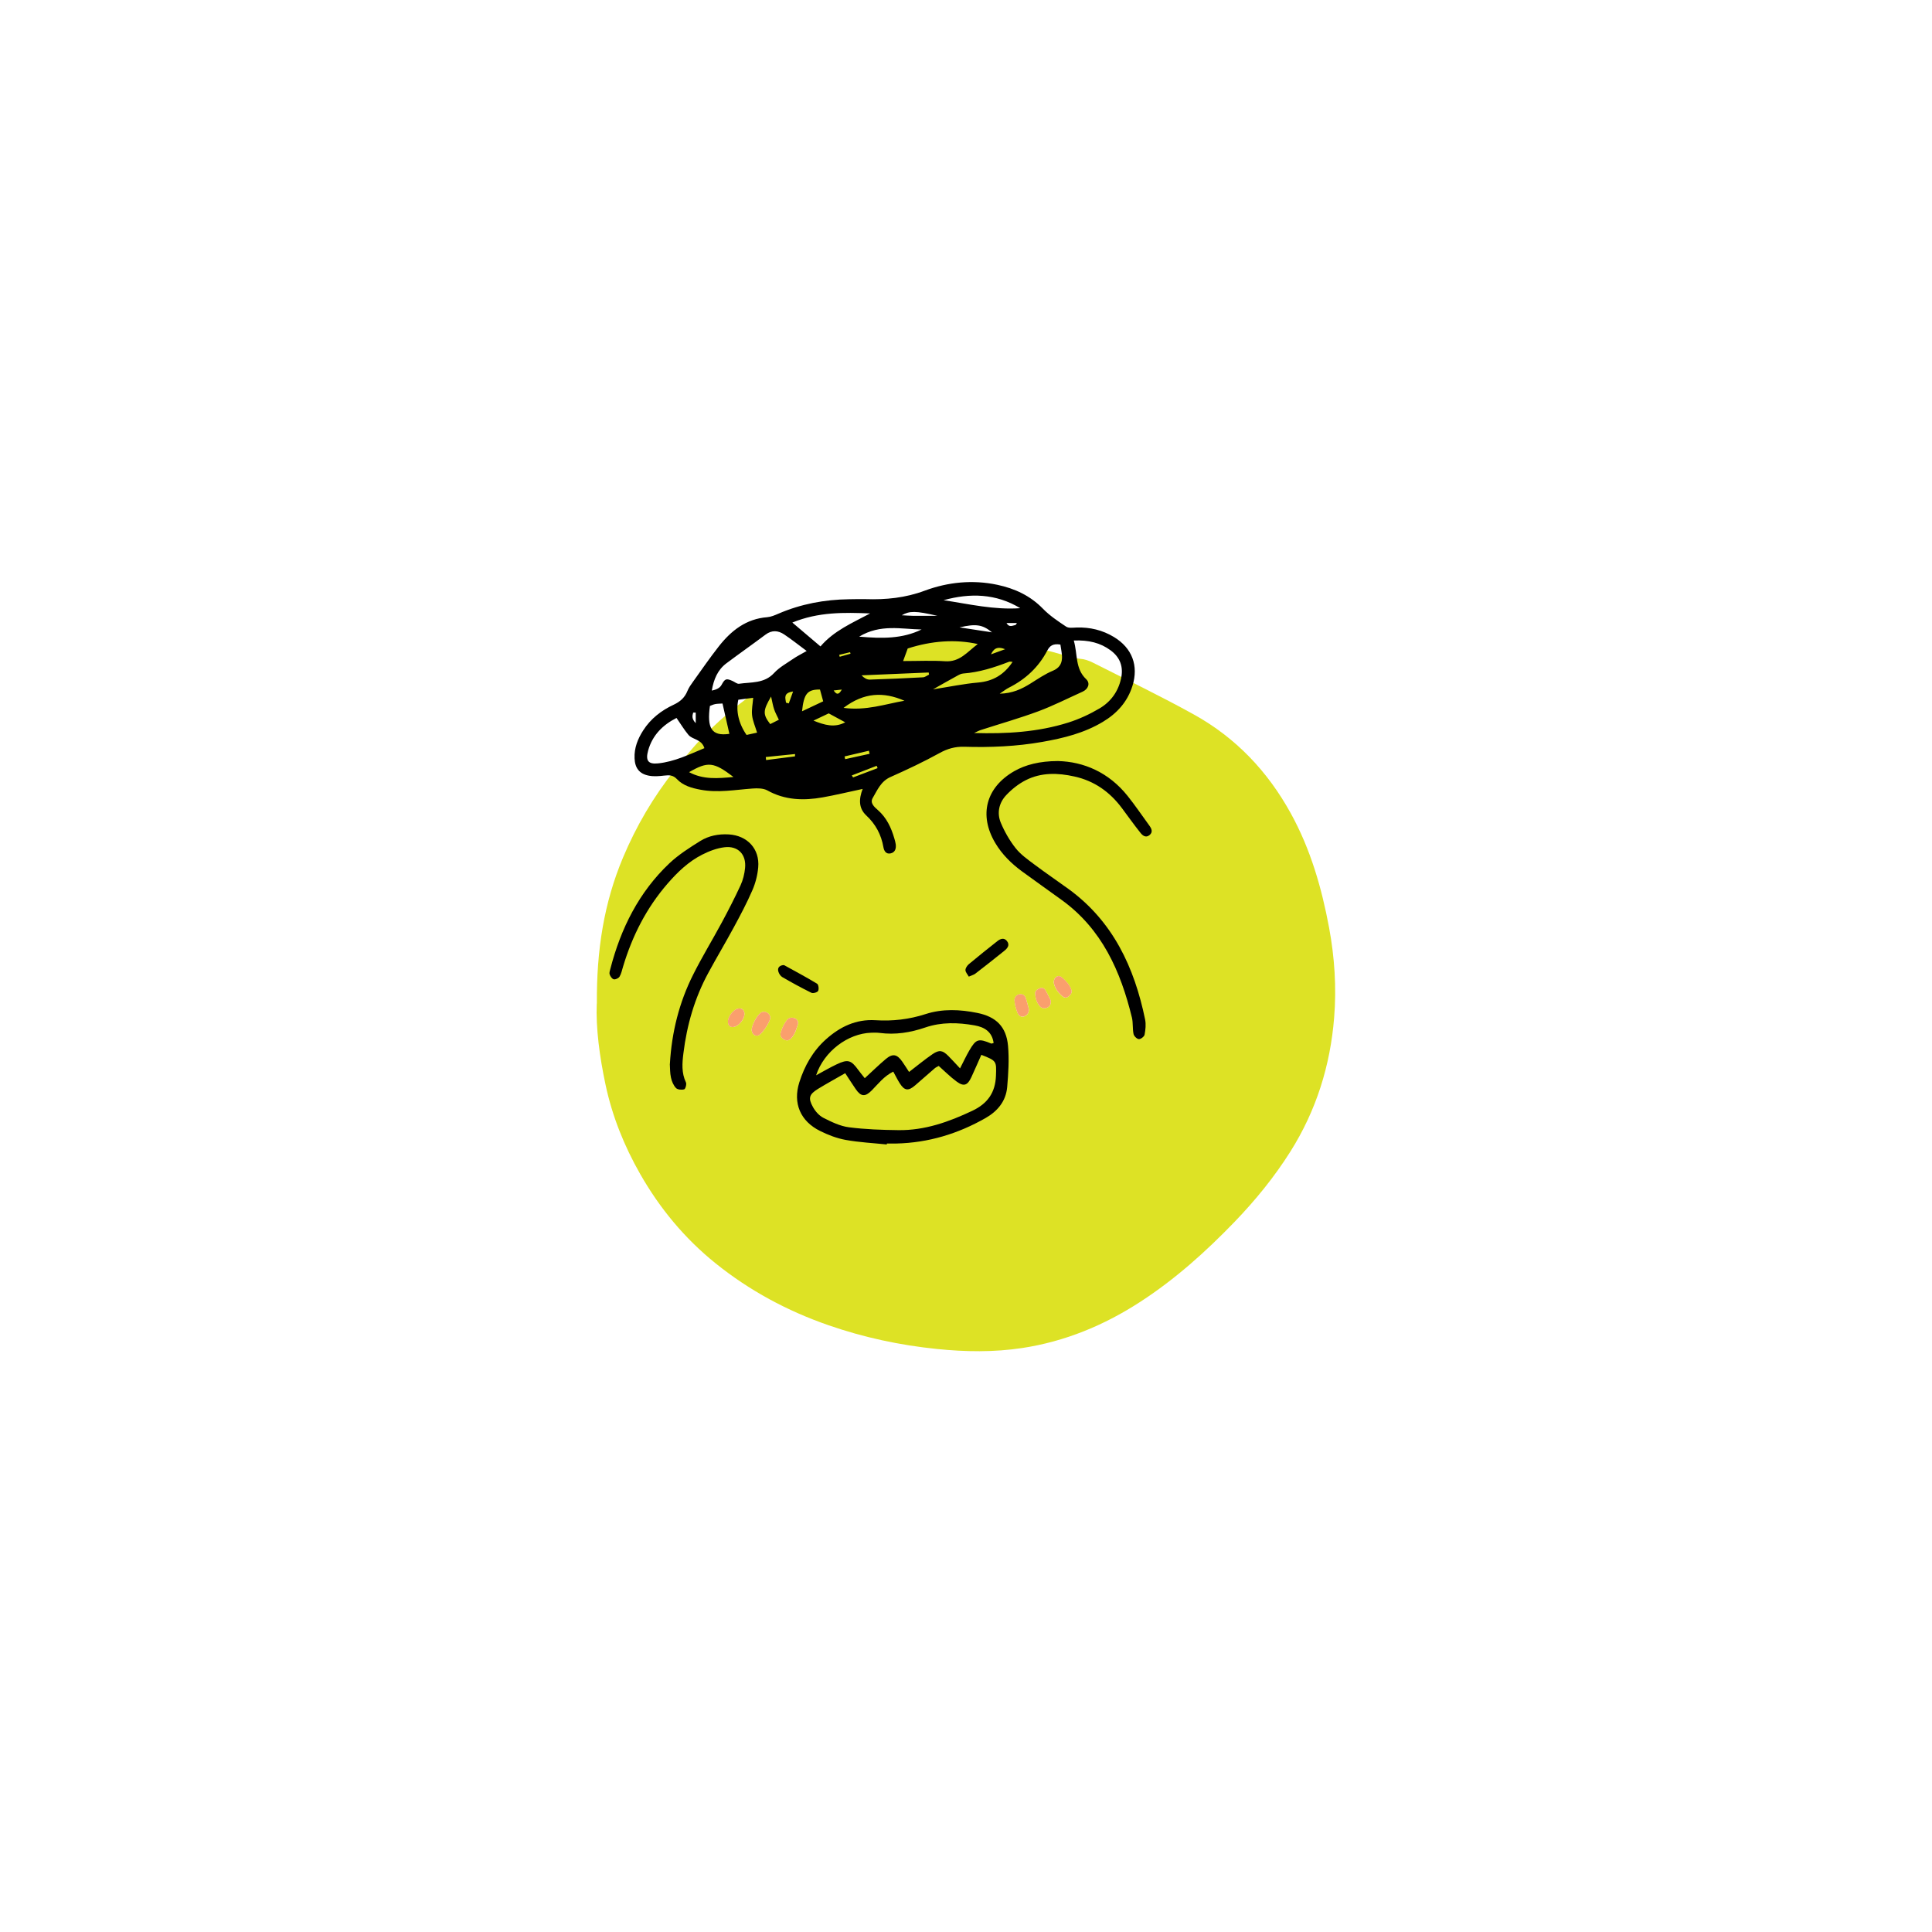
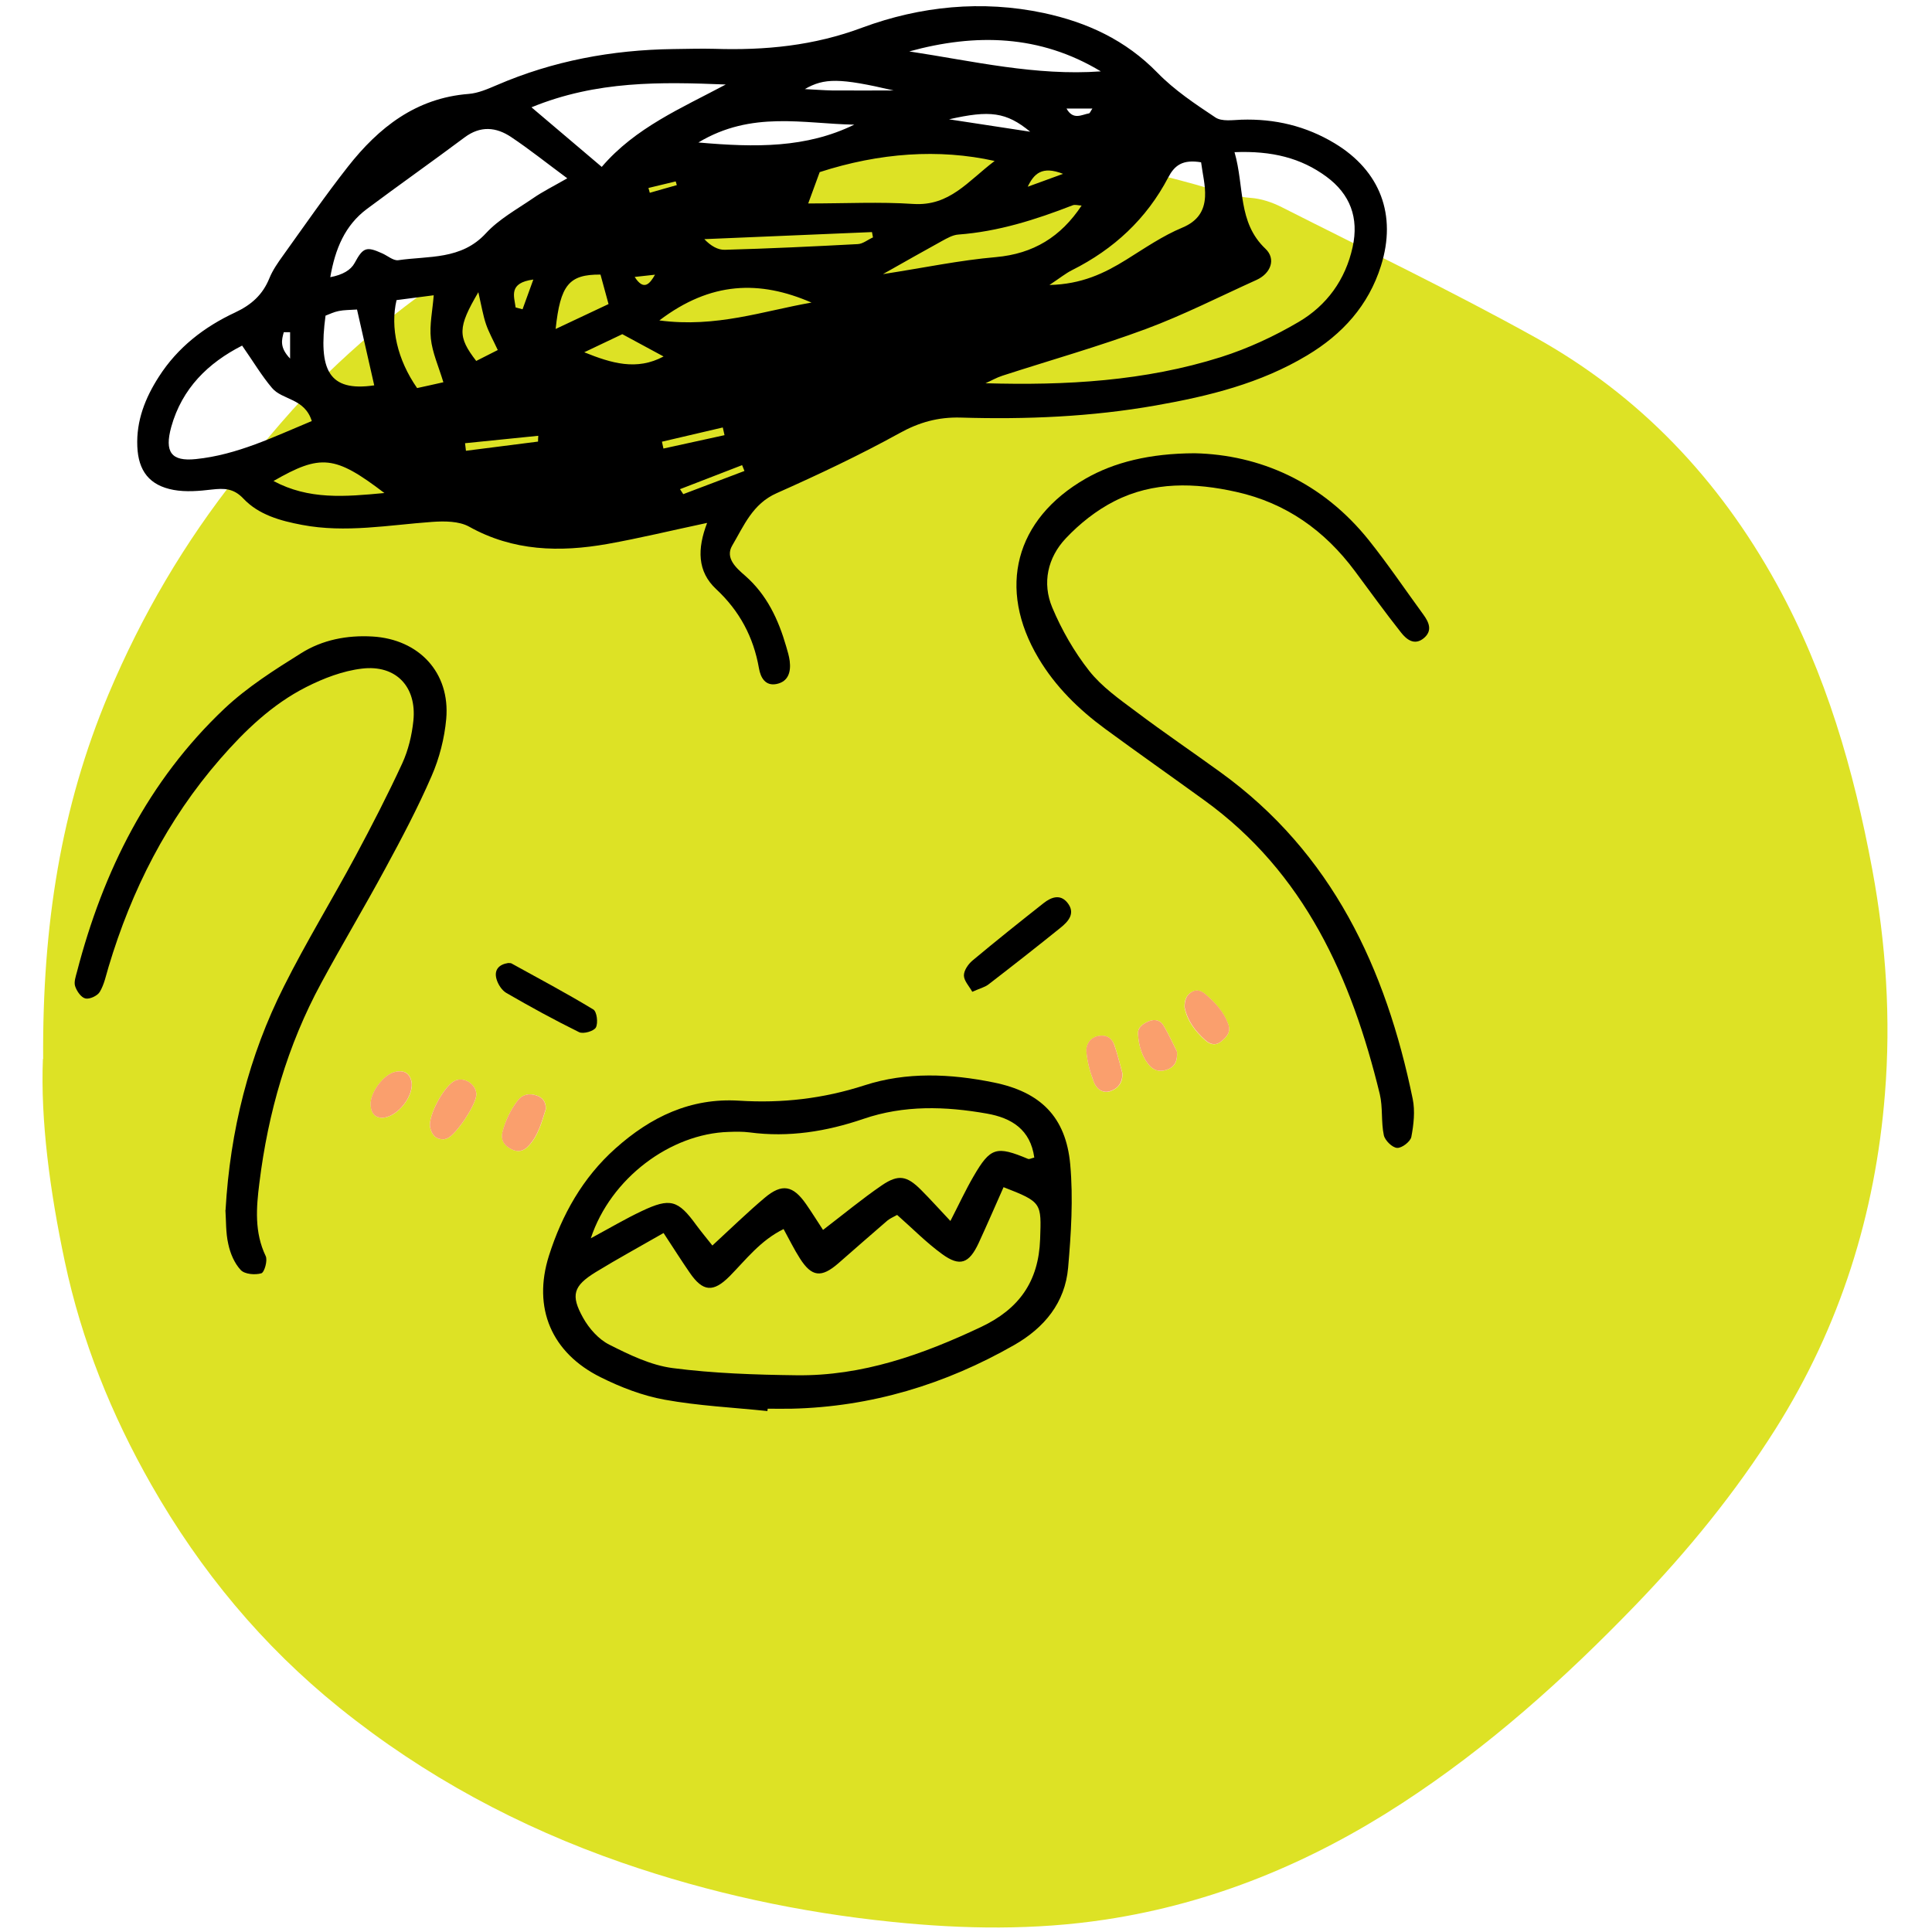
- <svg xmlns="http://www.w3.org/2000/svg" width="500" zoomAndPan="magnify" viewBox="0 0 375 375" height="500" preserveAspectRatio="xMidYMid meet" version="1.0">
+ <svg xmlns="http://www.w3.org/2000/svg" width="500" zoomAndPan="magnify" viewBox="0 0 375 375" height="500" preserveAspectRatio="xMidYMid meet" version="1.2">
  <defs>
-     <clipPath id="5423241d45">
-       <path d="M 115.594 123 L 259.594 123 L 259.594 262.5 L 115.594 262.5 Z M 115.594 123 " clip-rule="nonzero" />
-     </clipPath>
-     <clipPath id="0493c3f8d0">
-       <path d="M 123 112.5 L 221 112.5 L 221 166 L 123 166 Z M 123 112.5 " clip-rule="nonzero" />
+     <clipPath id="fc2bd6a35d">
+       <path d="M 8 27 L 366.984 27 L 366.984 375 L 8 375 Z M 8 27 " />
    </clipPath>
  </defs>
-   <g clip-path="url(#5423241d45)">
-     <path fill="#dde225" d="M 115.852 194.789 C 115.781 184.398 117.238 175.227 120.926 166.453 C 123.504 160.32 126.836 154.641 130.977 149.434 C 133.172 146.668 135.422 143.945 137.977 141.488 C 146.812 132.949 157.113 127.25 169.266 124.93 C 175.273 123.785 181.309 123.293 187.355 123.734 C 193.844 124.219 200.277 125.316 206.543 127.172 C 207.574 127.48 208.586 127.797 209.684 127.875 C 210.5 127.934 211.348 128.223 212.09 128.598 C 218.664 131.93 225.316 135.125 231.77 138.707 C 239.883 143.211 246.055 149.723 250.551 157.887 C 254.383 164.848 256.539 172.348 257.977 180.066 C 259.043 185.816 259.43 191.68 258.957 197.504 C 258.215 206.824 255.48 215.555 250.465 223.516 C 247.336 228.477 243.668 232.973 239.594 237.199 C 234.031 242.965 228.121 248.27 221.379 252.652 C 214.332 257.234 206.719 260.391 198.391 261.652 C 192.91 262.48 187.402 262.402 181.859 261.836 C 174.648 261.105 167.637 259.594 160.801 257.223 C 152.82 254.453 145.465 250.504 138.879 245.199 C 132.891 240.375 128.078 234.57 124.254 227.867 C 121.145 222.41 118.836 216.664 117.535 210.539 C 116.371 205.062 115.637 199.504 115.832 194.789 Z M 146.988 201.027 C 147.074 201 147.148 200.98 147.219 200.961 C 147.91 200.738 149.559 198.254 149.508 197.492 C 149.461 196.723 148.566 196.164 147.863 196.465 C 147.016 196.828 145.734 199.219 145.918 200.094 C 146.043 200.68 146.359 201.035 146.988 201.027 Z M 154.91 198.648 C 154.93 198.121 154.66 197.773 154.188 197.617 C 153.641 197.438 153.109 197.523 152.742 197.996 C 152.176 198.715 151.789 199.543 151.551 200.43 C 151.395 201.008 151.617 201.449 152.168 201.758 C 152.727 202.066 153.188 201.961 153.59 201.52 C 154.344 200.711 154.602 199.66 154.918 198.648 Z M 204.543 190.793 C 204.723 191.773 205.34 192.621 206.148 193.336 C 206.504 193.652 206.938 193.785 207.371 193.43 C 207.797 193.086 208.16 192.719 207.93 192.094 C 207.582 191.141 206.93 190.418 206.168 189.773 C 205.879 189.523 205.531 189.348 205.129 189.559 C 204.676 189.801 204.523 190.207 204.531 190.801 Z M 199.699 195.836 C 199.504 195.164 199.344 194.422 199.09 193.711 C 198.891 193.141 198.438 192.883 197.832 193.008 C 197.195 193.133 196.887 193.68 196.914 194.172 C 196.973 194.992 197.195 195.809 197.492 196.578 C 197.676 197.07 198.148 197.492 198.766 197.293 C 199.379 197.078 199.766 196.617 199.707 195.848 Z M 203.953 194.219 C 203.676 193.66 203.336 192.91 202.914 192.199 C 202.664 191.766 202.223 191.648 201.73 191.863 C 201.297 192.055 200.883 192.324 200.922 192.844 C 200.98 193.758 201.219 194.645 201.855 195.336 C 202.25 195.762 202.797 195.801 203.328 195.547 C 203.781 195.336 204 194.961 203.953 194.219 Z M 142.133 199.352 C 143.367 199.391 144.773 197.562 144.453 196.445 C 144.273 195.801 143.801 195.656 143.223 195.781 C 142.309 195.98 141.27 197.379 141.297 198.32 C 141.316 198.938 141.586 199.324 142.145 199.352 Z M 142.133 199.352 " fill-opacity="1" fill-rule="nonzero" />
+   <g id="ac3cdd9534">
+     <g clip-rule="nonzero" clip-path="url(#fc2bd6a35d)">
+       <path style=" stroke:none;fill-rule:nonzero;fill:#dde225;fill-opacity:1;" d="M 8.375 205.559 C 8.207 179.609 11.84 156.688 21.051 134.777 C 27.496 119.457 35.816 105.27 46.16 92.258 C 51.641 85.355 57.27 78.551 63.645 72.418 C 85.723 51.082 111.457 36.844 141.809 31.051 C 156.816 28.188 171.895 26.961 187 28.066 C 203.207 29.27 219.273 32.012 234.93 36.652 C 237.504 37.422 240.031 38.215 242.773 38.41 C 244.816 38.555 246.934 39.273 248.785 40.211 C 265.211 48.535 281.828 56.52 297.945 65.465 C 318.219 76.723 333.633 92.98 344.867 113.375 C 354.438 130.762 359.824 149.496 363.41 168.785 C 366.078 183.145 367.039 197.793 365.863 212.34 C 364.012 235.621 357.18 257.438 344.648 277.328 C 336.832 289.711 327.672 300.945 317.496 311.504 C 303.594 325.91 288.828 339.16 271.992 350.102 C 254.387 361.551 235.363 369.441 214.559 372.59 C 200.875 374.66 187.117 374.465 173.266 373.047 C 155.254 371.219 137.742 367.445 120.668 361.527 C 100.73 354.602 82.355 344.738 65.906 331.488 C 50.945 319.438 38.918 304.938 29.371 288.195 C 21.602 274.559 15.832 260.203 12.586 244.906 C 9.676 231.223 7.848 217.344 8.328 205.559 Z M 86.156 221.145 C 86.371 221.07 86.562 221.023 86.73 220.977 C 88.465 220.422 92.578 214.219 92.457 212.316 C 92.336 210.395 90.098 209 88.344 209.746 C 86.227 210.66 83.027 216.621 83.484 218.812 C 83.797 220.277 84.59 221.168 86.156 221.145 Z M 105.949 215.203 C 105.996 213.883 105.324 213.016 104.145 212.629 C 102.773 212.172 101.449 212.391 100.535 213.566 C 99.117 215.371 98.156 217.441 97.555 219.652 C 97.172 221.098 97.723 222.203 99.094 222.973 C 100.488 223.742 101.645 223.477 102.652 222.371 C 104.531 220.352 105.18 217.73 105.973 215.203 Z M 229.93 195.578 C 230.387 198.031 231.926 200.148 233.945 201.93 C 234.836 202.723 235.918 203.059 237 202.168 C 238.059 201.301 238.973 200.391 238.395 198.824 C 237.527 196.445 235.895 194.641 233.992 193.027 C 233.273 192.402 232.406 191.973 231.395 192.5 C 230.266 193.102 229.879 194.113 229.906 195.602 Z M 217.832 208.18 C 217.352 206.496 216.941 204.645 216.316 202.867 C 215.812 201.445 214.68 200.797 213.164 201.109 C 211.578 201.422 210.809 202.793 210.879 204.02 C 211.023 206.066 211.578 208.109 212.324 210.031 C 212.781 211.258 213.961 212.316 215.5 211.812 C 217.039 211.285 218 210.129 217.855 208.203 Z M 228.461 204.141 C 227.766 202.746 226.922 200.871 225.863 199.09 C 225.238 198.008 224.133 197.719 222.906 198.25 C 221.824 198.73 220.789 199.402 220.887 200.703 C 221.031 202.984 221.633 205.199 223.219 206.93 C 224.203 207.988 225.574 208.086 226.898 207.461 C 228.027 206.93 228.582 205.992 228.461 204.141 Z M 74.035 216.961 C 77.113 217.055 80.625 212.484 79.828 209.695 C 79.371 208.086 78.195 207.723 76.75 208.035 C 74.465 208.543 71.867 212.027 71.941 214.387 C 71.988 215.926 72.664 216.887 74.059 216.961 Z M 74.035 216.961 " />
+     </g>
+     <path style=" stroke:none;fill-rule:nonzero;fill:#fa9f6d;fill-opacity:1;" d="M 86.156 221.145 C 84.59 221.168 83.797 220.277 83.484 218.812 C 83.027 216.621 86.227 210.66 88.344 209.746 C 90.098 208.977 92.336 210.371 92.457 212.316 C 92.578 214.219 88.465 220.422 86.73 220.977 C 86.562 221.023 86.371 221.098 86.156 221.145 Z M 86.156 221.145 " />
+     <path style=" stroke:none;fill-rule:nonzero;fill:#fa9f6d;fill-opacity:1;" d="M 105.949 215.203 C 105.156 217.73 104.504 220.352 102.629 222.371 C 101.621 223.477 100.465 223.742 99.07 222.973 C 97.699 222.227 97.145 221.098 97.531 219.652 C 98.133 217.441 99.117 215.371 100.512 213.57 C 101.426 212.391 102.75 212.172 104.121 212.629 C 105.301 213.016 105.973 213.883 105.926 215.203 Z M 105.949 215.203 " />
+     <path style=" stroke:none;fill-rule:nonzero;fill:#fa9f6d;fill-opacity:1;" d="M 229.93 195.578 C 229.93 194.086 230.289 193.078 231.418 192.477 C 232.406 191.945 233.297 192.379 234.016 193.004 C 235.895 194.617 237.555 196.395 238.418 198.801 C 238.973 200.363 238.082 201.277 237.023 202.145 C 235.941 203.035 234.859 202.699 233.969 201.902 C 231.949 200.125 230.434 198.008 229.953 195.555 Z M 229.93 195.578 " />
+     <path style=" stroke:none;fill-rule:nonzero;fill:#fa9f6d;fill-opacity:1;" d="M 217.832 208.18 C 217.953 210.105 217.012 211.285 215.473 211.789 C 213.934 212.293 212.781 211.234 212.301 210.008 C 211.578 208.086 211 206.016 210.855 203.996 C 210.785 202.77 211.555 201.398 213.141 201.086 C 214.68 200.773 215.812 201.422 216.293 202.844 C 216.918 204.621 217.352 206.473 217.809 208.156 Z M 217.832 208.18 " />
+     <path style=" stroke:none;fill-rule:nonzero;fill:#fa9f6d;fill-opacity:1;" d="M 228.461 204.141 C 228.559 205.969 228.027 206.906 226.898 207.461 C 225.574 208.086 224.203 207.988 223.219 206.93 C 221.633 205.199 221.031 202.984 220.887 200.703 C 220.812 199.402 221.824 198.73 222.906 198.25 C 224.133 197.719 225.238 198.008 225.863 199.09 C 226.922 200.871 227.766 202.77 228.461 204.141 Z M 228.461 204.141 " />
+     <path style=" stroke:none;fill-rule:nonzero;fill:#fa9f6d;fill-opacity:1;" d="M 74.035 216.961 C 72.637 216.863 71.965 215.926 71.918 214.387 C 71.844 212.027 74.441 208.52 76.727 208.035 C 78.172 207.723 79.348 208.109 79.805 209.695 C 80.598 212.512 77.086 217.055 74.008 216.961 Z M 74.035 216.961 " />
+     <path style=" stroke:none;fill-rule:nonzero;fill:#000000;fill-opacity:1;" d="M 137.262 101.492 C 130.238 102.984 124.105 104.477 117.902 105.582 C 108.641 107.219 99.598 107 91.039 102.215 C 89.066 101.133 86.25 101.133 83.871 101.301 C 75.453 101.902 67.082 103.488 58.617 101.879 C 54.41 101.086 50.223 99.93 47.242 96.777 C 45.316 94.734 43.465 94.758 41.086 95.023 C 38.656 95.312 36.082 95.527 33.699 95.094 C 29.012 94.23 26.848 91.414 26.652 86.652 C 26.438 81.652 28.191 77.227 30.84 73.113 C 34.469 67.438 39.641 63.445 45.629 60.656 C 48.805 59.164 50.992 57.215 52.293 53.992 C 52.941 52.406 53.953 50.965 54.961 49.566 C 59.098 43.797 63.137 37.953 67.516 32.371 C 73.504 24.746 80.742 19.023 90.965 18.23 C 92.816 18.086 94.668 17.27 96.426 16.523 C 107.344 11.809 118.766 9.691 130.625 9.523 C 133.316 9.5 136.012 9.402 138.68 9.477 C 148.492 9.789 157.945 8.898 167.422 5.34 C 178.629 1.203 190.582 -0.023 202.582 2.523 C 211 4.328 218.48 7.77 224.66 14.117 C 227.934 17.484 231.973 20.18 235.918 22.801 C 237.145 23.617 239.234 23.305 240.918 23.234 C 247.438 23.016 253.5 24.461 259.078 27.828 C 267.906 33.164 271.152 41.727 268.047 51.59 C 265.621 59.309 260.547 64.887 253.715 68.977 C 244.672 74.414 234.617 76.891 224.375 78.691 C 211.844 80.906 199.168 81.434 186.469 81.051 C 182.094 80.93 178.387 81.965 174.539 84.105 C 166.82 88.363 158.812 92.137 150.754 95.723 C 146.066 97.789 144.383 102.07 142.121 105.895 C 140.703 108.301 142.891 110.246 144.621 111.738 C 148.855 115.441 151.09 120.254 152.605 125.496 C 152.871 126.41 153.16 127.348 153.281 128.285 C 153.543 130.379 153.039 132.277 150.754 132.758 C 148.566 133.215 147.629 131.531 147.316 129.727 C 146.258 123.645 143.539 118.57 138.992 114.336 C 135.34 110.922 135.312 106.543 137.262 101.469 Z M 239.621 29.535 C 241.57 36.293 240.199 43.148 245.633 48.293 C 247.727 50.289 246.645 53.078 243.902 54.328 C 236.758 57.555 229.738 61.137 222.426 63.855 C 213.285 67.246 203.859 69.914 194.574 72.922 C 193.445 73.281 192.387 73.906 191.281 74.387 C 206.887 74.844 222.207 73.98 236.977 69.312 C 242.219 67.652 247.34 65.273 252.078 62.484 C 257.516 59.285 261.145 54.328 262.543 47.957 C 263.793 42.258 262.059 37.688 257.465 34.297 C 252.535 30.664 246.883 29.246 239.645 29.535 Z M 64.102 53.801 C 66.504 53.352 68.086 52.43 68.84 51.035 C 70.473 48.004 71.125 47.789 74.203 49.184 C 75.234 49.641 76.344 50.625 77.281 50.508 C 83.195 49.641 89.523 50.48 94.309 45.285 C 96.855 42.52 100.344 40.621 103.496 38.457 C 105.301 37.207 107.297 36.219 110.109 34.609 C 105.949 31.531 102.676 28.91 99.215 26.602 C 96.305 24.652 93.25 24.363 90.172 26.672 C 83.895 31.363 77.473 35.883 71.195 40.574 C 66.988 43.723 65.062 48.246 64.102 53.824 Z M 47 67.078 C 40.387 70.445 35.336 75.375 33.242 82.855 C 31.898 87.734 33.219 89.613 38.031 89.105 C 46.039 88.289 53.156 84.777 60.516 81.723 C 59.121 77.25 54.793 77.684 52.797 75.301 C 50.777 72.922 49.164 70.18 46.977 67.055 Z M 103.16 20.828 C 107.969 24.918 112.176 28.477 116.797 32.395 C 123.312 24.773 132.258 20.996 140.871 16.402 C 128.266 15.898 115.832 15.633 103.16 20.828 Z M 156.863 39.492 C 164.27 39.492 170.789 39.152 177.258 39.586 C 184.328 40.043 187.84 35.188 193.059 31.242 C 182.238 28.836 170.715 29.652 159.102 33.406 C 158.523 34.992 157.875 36.727 156.863 39.516 Z M 233.176 31.508 C 229.473 30.879 227.957 32.156 226.754 34.441 C 222.547 42.473 216.195 48.367 208.09 52.43 C 206.84 53.055 205.734 53.969 203.691 55.316 C 209.941 55.172 214.344 53.055 218.602 50.41 C 222.16 48.195 225.672 45.77 229.496 44.18 C 232.477 42.93 233.754 40.934 233.898 38.191 C 234.016 36.004 233.418 33.766 233.129 31.48 Z M 171.414 53.199 C 179.375 51.973 186.301 50.508 193.301 49.906 C 200.586 49.254 205.902 45.984 209.941 39.898 C 209.27 39.875 208.668 39.66 208.188 39.852 C 201.02 42.641 193.758 44.949 186.012 45.527 C 184.93 45.602 183.848 46.227 182.836 46.777 C 179.328 48.703 175.863 50.676 171.391 53.199 Z M 213.672 13.852 C 201.836 6.711 189.332 6.445 176.488 9.98 C 188.828 11.855 201.066 14.766 213.672 13.852 Z M 157.512 58.73 C 147.438 54.355 137.961 54.617 127.98 62.195 C 139.02 63.66 148.207 60.344 157.512 58.73 Z M 76.969 58.25 C 75.719 63.59 77.113 69.793 80.961 75.324 C 82.547 74.988 84.328 74.582 86.059 74.195 C 85.121 71.094 83.918 68.449 83.629 65.73 C 83.34 63.035 83.965 60.246 84.184 57.312 C 81.465 57.672 79.18 57.961 76.969 58.25 Z M 63.188 61.258 C 61.77 71.789 63.766 76.098 72.637 74.797 C 71.555 69.988 70.449 65.152 69.297 60.078 C 67.949 60.176 66.816 60.148 65.762 60.367 C 64.848 60.535 63.98 60.969 63.211 61.258 Z M 165.809 24.195 C 156.023 24.027 145.895 21.43 135.555 27.656 C 146.715 28.645 156.504 28.742 165.809 24.195 Z M 53.086 93.363 C 59.965 97.043 66.938 96.418 74.609 95.695 C 64.992 88.363 62.25 88.098 53.086 93.363 Z M 169.441 46.059 C 169.371 45.719 169.32 45.383 169.25 45.047 C 158.402 45.504 147.555 45.961 136.711 46.418 C 137.961 47.738 139.355 48.535 140.703 48.484 C 149.312 48.246 157.898 47.836 166.508 47.379 C 167.492 47.332 168.457 46.512 169.441 46.082 Z M 116.555 53.297 C 110.422 53.246 108.762 55.316 107.848 63.855 C 111.406 62.172 114.75 60.605 118.117 59.02 C 117.492 56.758 117.059 55.148 116.555 53.297 Z M 113.402 68.375 C 118.695 70.516 123.602 71.984 128.797 69.191 C 125.984 67.68 123.531 66.332 120.789 64.863 C 118.406 65.996 115.906 67.195 113.402 68.375 Z M 92.863 56.688 C 88.824 63.566 88.801 65.344 92.434 70.059 C 93.777 69.387 95.199 68.664 96.617 67.941 C 95.727 66.02 94.887 64.527 94.332 62.918 C 93.754 61.207 93.465 59.406 92.84 56.688 Z M 173.457 17.559 C 162.949 15.105 159.988 15.129 156.215 17.293 C 158.234 17.387 159.895 17.531 161.555 17.559 C 165.523 17.582 169.488 17.559 173.457 17.559 Z M 199.961 25.566 C 195.32 21.742 192.121 21.355 184.207 23.16 C 189.91 24.027 194.934 24.797 199.961 25.566 Z M 104.434 85.715 C 104.434 85.332 104.457 84.945 104.48 84.586 C 99.742 85.066 95.004 85.547 90.266 86.027 C 90.316 86.508 90.387 86.992 90.438 87.496 C 95.102 86.895 99.766 86.316 104.41 85.715 Z M 128.484 85.738 C 128.578 86.172 128.676 86.629 128.773 87.062 L 140.629 84.465 C 140.508 83.961 140.414 83.457 140.293 82.973 C 136.348 83.887 132.402 84.824 128.461 85.738 Z M 131.973 94.926 C 132.188 95.266 132.402 95.578 132.621 95.914 C 136.59 94.422 140.559 92.906 144.5 91.414 L 144.043 90.285 C 140.027 91.848 135.988 93.387 131.973 94.953 Z M 100.055 59.668 C 100.512 59.789 100.969 59.91 101.426 60.031 C 102.051 58.297 102.676 56.59 103.52 54.258 C 98.66 54.906 99.793 57.48 100.082 59.668 Z M 206.336 33.742 C 202.223 32.133 200.684 33.742 199.48 36.242 C 201.379 35.547 203.281 34.875 206.336 33.742 Z M 56.309 64.48 C 55.898 64.48 55.492 64.48 55.082 64.48 C 54.672 65.969 54.238 67.438 56.309 69.602 Z M 125.863 36.484 L 126.125 37.422 C 127.883 36.918 129.613 36.414 131.371 35.93 L 131.152 35.211 C 129.398 35.645 127.617 36.051 125.863 36.484 Z M 207.008 21.066 C 208.309 23.402 209.969 22.246 211.363 22.008 C 211.555 21.98 211.699 21.551 212.035 21.066 L 206.984 21.066 Z M 127.137 53.32 C 125.984 53.441 124.852 53.586 123.191 53.754 C 124.949 56.496 126.102 55.148 127.137 53.32 Z M 127.137 53.32 " />
+     <path style=" stroke:none;fill-rule:nonzero;fill:#000000;fill-opacity:1;" d="M 148.977 273.887 C 142.312 273.191 135.578 272.875 128.988 271.676 C 124.73 270.906 120.477 269.27 116.578 267.32 C 107.078 262.605 103.328 253.902 106.551 243.727 C 109.074 235.789 113.09 228.602 119.441 222.926 C 126.297 216.793 134.039 213.062 143.441 213.641 C 151.766 214.168 159.797 213.254 167.805 210.66 C 175.961 208.012 184.496 208.398 192.867 210.105 C 201.934 211.934 206.887 216.766 207.73 226.004 C 208.332 232.641 207.898 239.422 207.32 246.086 C 206.719 252.867 202.703 257.727 196.859 261.066 C 183.465 268.715 169.105 273.07 153.617 273.43 C 152.078 273.453 150.539 273.43 149 273.43 C 149 273.574 148.977 273.719 148.949 273.887 Z M 152.055 238.582 C 147.578 240.793 144.812 244.473 141.641 247.695 C 138.441 250.918 136.422 250.75 133.871 247.023 C 132.258 244.691 130.746 242.285 128.797 239.328 C 124.156 241.996 119.824 244.352 115.617 246.926 C 111.289 249.598 110.711 251.375 113.188 255.801 C 114.344 257.871 116.195 259.961 118.262 260.996 C 122.16 262.969 126.32 264.988 130.551 265.543 C 138.512 266.574 146.594 266.84 154.602 266.938 C 167.348 267.105 179.039 262.945 190.438 257.559 C 197.797 254.07 201.598 248.754 201.887 240.527 C 202.125 233.508 202.293 233.336 194.789 230.43 C 193.203 234.012 191.617 237.668 189.957 241.273 C 188.105 245.242 186.324 245.941 182.863 243.414 C 179.785 241.18 177.113 238.438 174.133 235.816 C 173.508 236.176 172.785 236.465 172.23 236.922 C 169.031 239.664 165.883 242.453 162.707 245.219 C 159.438 248.059 157.562 247.863 155.277 244.281 C 154.145 242.523 153.23 240.625 152.078 238.531 Z M 114.703 240.336 C 118.48 238.293 121.461 236.535 124.562 235.07 C 130.094 232.449 131.609 232.906 135.168 237.812 C 136.133 239.109 137.164 240.359 138.273 241.754 C 141.902 238.414 145.055 235.336 148.422 232.496 C 151.789 229.656 153.93 230.066 156.48 233.746 C 157.633 235.406 158.691 237.113 159.75 238.727 C 163.84 235.598 167.375 232.664 171.172 230.066 C 174.395 227.879 176.031 228.215 178.773 230.957 C 180.625 232.809 182.383 234.781 184.473 236.992 C 186.156 233.723 187.43 230.957 188.973 228.312 C 192.242 222.684 193.395 222.371 199.555 224.945 C 199.816 225.039 200.227 224.801 200.754 224.68 C 200.012 219.27 196.379 216.984 191.52 216.141 C 183.488 214.723 175.453 214.48 167.59 217.176 C 160.398 219.629 153.086 220.809 145.488 219.797 C 144.164 219.629 142.793 219.652 141.445 219.703 C 130.121 220.039 118.527 228.695 114.68 240.336 Z M 114.703 240.336 " />
+     <path style=" stroke:none;fill-rule:nonzero;fill:#000000;fill-opacity:1;" d="M 231.902 87.977 C 244.457 88.266 256.602 93.484 265.715 104.883 C 269.418 109.527 272.762 114.48 276.273 119.289 C 277.379 120.805 278.078 122.418 276.371 123.859 C 274.543 125.375 273.004 124.125 271.945 122.777 C 268.844 118.859 265.934 114.816 262.949 110.801 C 257.105 102.961 249.602 97.621 239.98 95.48 C 231.949 93.676 223.844 93.438 216.34 97.262 C 212.828 99.039 209.559 101.637 206.863 104.5 C 203.352 108.227 202.246 113.156 204.242 117.918 C 206.07 122.273 208.5 126.504 211.41 130.211 C 213.863 133.312 217.277 135.719 220.5 138.121 C 225.863 142.164 231.445 145.938 236.879 149.883 C 258.574 165.562 268.988 187.953 274.207 213.305 C 274.688 215.66 274.398 218.258 273.941 220.664 C 273.773 221.578 272.09 222.875 271.176 222.805 C 270.238 222.754 268.82 221.359 268.602 220.352 C 268.047 217.754 268.434 214.938 267.809 212.34 C 262.324 189.832 253.258 169.41 233.703 155.293 C 227.332 150.676 220.887 146.156 214.535 141.488 C 209.391 137.715 204.867 133.289 201.574 127.758 C 193.492 114.191 197.027 100.773 210.711 92.906 C 216.195 89.758 223.121 88 231.902 87.977 Z M 231.902 87.977 " />
+     <path style=" stroke:none;fill-rule:nonzero;fill:#000000;fill-opacity:1;" d="M 43.777 234.902 C 44.668 219.438 48.301 204.957 55.129 191.418 C 59.434 182.832 64.461 174.629 69.008 166.164 C 72.18 160.25 75.262 154.262 78.074 148.176 C 79.254 145.602 79.949 142.691 80.238 139.879 C 80.91 133.289 76.848 128.984 70.258 129.777 C 66.555 130.211 62.801 131.652 59.434 133.359 C 52.844 136.703 47.555 141.777 42.719 147.332 C 32.449 159.141 25.547 172.73 21.074 187.664 C 20.57 189.324 20.234 191.082 19.367 192.523 C 18.91 193.293 17.395 193.992 16.578 193.801 C 15.734 193.605 14.895 192.379 14.582 191.418 C 14.316 190.625 14.699 189.543 14.941 188.629 C 20.016 169.074 28.77 151.52 43.586 137.52 C 48.012 133.359 53.277 130.016 58.473 126.77 C 62.586 124.195 67.348 123.258 72.301 123.547 C 81.32 124.078 87.406 130.547 86.613 139.539 C 86.273 143.293 85.289 147.164 83.773 150.629 C 81.105 156.785 77.953 162.75 74.754 168.641 C 70.738 176.074 66.387 183.336 62.367 190.77 C 55.777 202.914 52.027 215.973 50.344 229.633 C 49.742 234.395 49.359 239.184 51.57 243.801 C 51.98 244.641 51.328 246.949 50.73 247.145 C 49.527 247.504 47.504 247.336 46.734 246.516 C 45.508 245.219 44.691 243.27 44.309 241.469 C 43.801 239.254 43.898 236.898 43.754 234.879 Z M 43.777 234.902 " />
+     <path style=" stroke:none;fill-rule:nonzero;fill:#000000;fill-opacity:1;" d="M 188.73 192.523 C 188.082 191.371 187.094 190.359 187.094 189.324 C 187.094 188.363 187.914 187.16 188.73 186.465 C 193.277 182.664 197.918 178.961 202.582 175.281 C 204.027 174.148 205.781 173.477 207.176 175.207 C 208.812 177.227 207.395 178.84 205.855 180.066 C 201.238 183.793 196.57 187.449 191.855 191.082 C 191.137 191.633 190.172 191.852 188.73 192.5 Z M 188.73 192.523 " />
+     <path style=" stroke:none;fill-rule:nonzero;fill:#000000;fill-opacity:1;" d="M 98.637 186.922 C 98.902 186.945 99.117 186.922 99.262 186.992 C 104.578 189.926 109.965 192.789 115.16 195.938 C 115.855 196.348 116.121 198.562 115.664 199.426 C 115.281 200.148 113.211 200.75 112.395 200.34 C 107.609 197.984 102.918 195.41 98.301 192.742 C 97.41 192.234 96.664 191.059 96.375 190.047 C 95.848 188.219 96.883 187.184 98.637 186.922 Z M 98.637 186.922 " />
  </g>
-   <path fill="#fa9f6d" d="M 146.988 201.027 C 146.359 201.035 146.043 200.68 145.918 200.094 C 145.734 199.219 147.016 196.828 147.863 196.465 C 148.566 196.156 149.461 196.715 149.508 197.492 C 149.559 198.254 147.91 200.738 147.219 200.961 C 147.148 200.98 147.074 201.008 146.988 201.027 Z M 146.988 201.027 " fill-opacity="1" fill-rule="nonzero" />
-   <path fill="#fa9f6d" d="M 154.91 198.648 C 154.594 199.66 154.332 200.711 153.582 201.52 C 153.176 201.961 152.715 202.066 152.156 201.758 C 151.609 201.461 151.387 201.008 151.539 200.43 C 151.781 199.543 152.176 198.715 152.734 197.996 C 153.102 197.523 153.629 197.438 154.18 197.617 C 154.648 197.773 154.918 198.121 154.902 198.648 Z M 154.91 198.648 " fill-opacity="1" fill-rule="nonzero" />
-   <path fill="#fa9f6d" d="M 204.543 190.793 C 204.543 190.195 204.684 189.793 205.137 189.551 C 205.531 189.34 205.891 189.512 206.18 189.762 C 206.93 190.406 207.594 191.121 207.941 192.082 C 208.16 192.707 207.805 193.074 207.383 193.422 C 206.949 193.777 206.516 193.641 206.16 193.324 C 205.352 192.613 204.742 191.766 204.551 190.781 Z M 204.543 190.793 " fill-opacity="1" fill-rule="nonzero" />
-   <path fill="#fa9f6d" d="M 199.699 195.836 C 199.746 196.609 199.371 197.078 198.754 197.281 C 198.137 197.484 197.676 197.059 197.484 196.57 C 197.195 195.801 196.965 194.973 196.906 194.164 C 196.879 193.672 197.184 193.121 197.82 192.996 C 198.438 192.871 198.891 193.133 199.082 193.699 C 199.332 194.414 199.504 195.152 199.688 195.828 Z M 199.699 195.836 " fill-opacity="1" fill-rule="nonzero" />
-   <path fill="#fa9f6d" d="M 203.953 194.219 C 203.992 194.953 203.781 195.328 203.328 195.547 C 202.797 195.801 202.25 195.762 201.855 195.336 C 201.219 194.645 200.98 193.758 200.922 192.844 C 200.891 192.324 201.297 192.055 201.73 191.863 C 202.223 191.648 202.664 191.766 202.914 192.199 C 203.336 192.91 203.676 193.672 203.953 194.219 Z M 203.953 194.219 " fill-opacity="1" fill-rule="nonzero" />
-   <path fill="#fa9f6d" d="M 142.133 199.352 C 141.574 199.312 141.305 198.938 141.285 198.32 C 141.258 197.379 142.297 195.973 143.211 195.781 C 143.789 195.656 144.262 195.809 144.445 196.445 C 144.762 197.57 143.355 199.391 142.125 199.352 Z M 142.133 199.352 " fill-opacity="1" fill-rule="nonzero" />
-   <g clip-path="url(#0493c3f8d0)">
-     <path fill="#000000" d="M 167.445 153.129 C 164.633 153.727 162.18 154.324 159.695 154.766 C 155.988 155.422 152.367 155.332 148.941 153.418 C 148.152 152.984 147.023 152.984 146.07 153.051 C 142.703 153.293 139.352 153.93 135.961 153.281 C 134.277 152.965 132.602 152.504 131.41 151.242 C 130.637 150.422 129.898 150.434 128.945 150.539 C 127.973 150.656 126.941 150.742 125.988 150.566 C 124.109 150.223 123.246 149.094 123.168 147.188 C 123.082 145.188 123.785 143.414 124.844 141.77 C 126.297 139.496 128.367 137.898 130.766 136.781 C 132.035 136.184 132.91 135.406 133.43 134.113 C 133.691 133.48 134.094 132.902 134.5 132.344 C 136.156 130.031 137.773 127.691 139.523 125.457 C 141.922 122.406 144.82 120.117 148.91 119.797 C 149.652 119.738 150.395 119.414 151.098 119.113 C 155.469 117.227 160.043 116.379 164.789 116.312 C 165.867 116.305 166.945 116.266 168.012 116.293 C 171.941 116.418 175.727 116.062 179.52 114.637 C 184.004 112.98 188.789 112.492 193.594 113.512 C 196.965 114.234 199.957 115.609 202.434 118.152 C 203.742 119.5 205.359 120.578 206.938 121.629 C 207.43 121.953 208.266 121.828 208.941 121.801 C 211.551 121.715 213.977 122.293 216.211 123.641 C 219.742 125.777 221.043 129.203 219.801 133.152 C 218.828 136.242 216.797 138.477 214.062 140.113 C 210.441 142.289 206.418 143.281 202.316 144 C 197.301 144.887 192.227 145.098 187.145 144.945 C 185.391 144.898 183.91 145.312 182.367 146.168 C 179.277 147.871 176.07 149.383 172.848 150.816 C 170.969 151.645 170.297 153.359 169.391 154.891 C 168.82 155.855 169.699 156.633 170.391 157.23 C 172.086 158.715 172.98 160.637 173.59 162.738 C 173.695 163.102 173.809 163.48 173.859 163.855 C 173.965 164.691 173.762 165.453 172.848 165.645 C 171.969 165.828 171.594 165.152 171.469 164.434 C 171.047 161.996 169.957 159.965 168.137 158.27 C 166.676 156.902 166.664 155.152 167.445 153.121 Z M 208.422 124.324 C 209.199 127.027 208.652 129.773 210.828 131.832 C 211.664 132.633 211.23 133.75 210.137 134.25 C 207.273 135.539 204.465 136.973 201.539 138.062 C 197.879 139.418 194.105 140.488 190.387 141.691 C 189.938 141.836 189.512 142.086 189.07 142.277 C 195.316 142.461 201.449 142.113 207.363 140.246 C 209.461 139.582 211.512 138.629 213.406 137.512 C 215.586 136.23 217.039 134.25 217.598 131.699 C 218.098 129.414 217.402 127.586 215.566 126.23 C 213.59 124.773 211.328 124.207 208.43 124.324 Z M 138.156 134.039 C 139.121 133.859 139.754 133.488 140.055 132.93 C 140.711 131.719 140.969 131.629 142.203 132.188 C 142.617 132.371 143.059 132.766 143.434 132.719 C 145.801 132.371 148.336 132.707 150.25 130.629 C 151.27 129.523 152.668 128.762 153.93 127.895 C 154.648 127.395 155.449 127 156.574 126.355 C 154.91 125.121 153.602 124.074 152.215 123.148 C 151.051 122.367 149.828 122.254 148.594 123.176 C 146.082 125.055 143.512 126.863 141 128.742 C 139.312 130.004 138.543 131.812 138.156 134.047 Z M 131.312 139.352 C 128.664 140.699 126.645 142.672 125.805 145.668 C 125.266 147.621 125.797 148.371 127.723 148.172 C 130.926 147.844 133.777 146.438 136.723 145.215 C 136.164 143.426 134.434 143.598 133.633 142.645 C 132.824 141.691 132.18 140.594 131.305 139.344 Z M 153.793 120.836 C 155.719 122.473 157.402 123.898 159.254 125.469 C 161.863 122.418 165.441 120.906 168.891 119.066 C 163.844 118.863 158.867 118.758 153.793 120.836 Z M 175.293 128.309 C 178.258 128.309 180.867 128.176 183.457 128.348 C 186.285 128.531 187.691 126.586 189.781 125.008 C 185.449 124.043 180.836 124.371 176.188 125.871 C 175.957 126.508 175.695 127.203 175.293 128.316 Z M 205.84 125.113 C 204.359 124.863 203.75 125.371 203.27 126.285 C 201.586 129.504 199.043 131.863 195.801 133.488 C 195.297 133.738 194.855 134.105 194.039 134.645 C 196.539 134.586 198.301 133.738 200.008 132.68 C 201.43 131.793 202.836 130.82 204.367 130.188 C 205.562 129.684 206.07 128.887 206.129 127.789 C 206.18 126.914 205.938 126.016 205.82 125.102 Z M 181.117 133.797 C 184.305 133.305 187.078 132.719 189.879 132.477 C 192.797 132.219 194.922 130.91 196.539 128.473 C 196.27 128.461 196.031 128.375 195.836 128.453 C 192.969 129.57 190.062 130.496 186.961 130.727 C 186.527 130.754 186.094 131.004 185.691 131.227 C 184.285 131.996 182.898 132.785 181.105 133.797 Z M 198.031 118.047 C 193.297 115.188 188.289 115.082 183.148 116.496 C 188.086 117.246 192.988 118.41 198.031 118.047 Z M 175.551 136.012 C 171.52 134.258 167.727 134.363 163.73 137.398 C 168.148 137.984 171.824 136.656 175.551 136.012 Z M 143.309 135.816 C 142.809 137.957 143.367 140.441 144.906 142.652 C 145.543 142.52 146.254 142.355 146.949 142.203 C 146.574 140.961 146.09 139.902 145.977 138.812 C 145.859 137.734 146.109 136.617 146.195 135.441 C 145.109 135.586 144.195 135.703 143.309 135.816 Z M 137.793 137.023 C 137.223 141.238 138.023 142.961 141.574 142.441 C 141.141 140.516 140.699 138.582 140.238 136.551 C 139.699 136.59 139.246 136.578 138.82 136.664 C 138.457 136.734 138.109 136.906 137.801 137.023 Z M 178.875 122.184 C 174.953 122.117 170.902 121.078 166.762 123.57 C 171.23 123.965 175.148 124.004 178.875 122.184 Z M 133.75 149.875 C 136.5 151.348 139.293 151.098 142.363 150.809 C 138.516 147.871 137.418 147.766 133.75 149.875 Z M 180.328 130.938 C 180.297 130.801 180.277 130.668 180.25 130.531 C 175.906 130.715 171.566 130.898 167.223 131.082 C 167.727 131.609 168.281 131.93 168.82 131.91 C 172.27 131.812 175.707 131.648 179.152 131.465 C 179.547 131.449 179.934 131.121 180.328 130.945 Z M 159.156 133.836 C 156.699 133.816 156.035 134.645 155.672 138.062 C 157.094 137.387 158.434 136.762 159.781 136.125 C 159.531 135.223 159.359 134.578 159.156 133.836 Z M 157.895 139.871 C 160.012 140.727 161.977 141.316 164.055 140.199 C 162.93 139.594 161.949 139.055 160.852 138.465 C 159.898 138.918 158.895 139.398 157.895 139.871 Z M 149.672 135.191 C 148.055 137.945 148.047 138.66 149.5 140.547 C 150.039 140.277 150.605 139.988 151.176 139.699 C 150.816 138.93 150.48 138.332 150.262 137.688 C 150.027 137.004 149.914 136.281 149.664 135.191 Z M 181.934 119.527 C 177.727 118.547 176.543 118.555 175.031 119.422 C 175.84 119.461 176.504 119.52 177.168 119.527 C 178.758 119.539 180.348 119.527 181.934 119.527 Z M 192.543 122.734 C 190.688 121.203 189.406 121.051 186.238 121.773 C 188.52 122.117 190.531 122.426 192.543 122.734 Z M 154.305 146.812 C 154.305 146.66 154.312 146.504 154.324 146.359 C 152.426 146.555 150.531 146.746 148.633 146.938 C 148.652 147.133 148.68 147.324 148.699 147.527 C 150.566 147.285 152.438 147.055 154.293 146.812 Z M 163.93 146.824 C 163.969 146.996 164.008 147.18 164.047 147.352 L 168.793 146.312 C 168.746 146.109 168.707 145.91 168.66 145.715 C 167.078 146.082 165.5 146.457 163.922 146.824 Z M 165.328 150.5 C 165.414 150.637 165.5 150.762 165.586 150.895 C 167.176 150.297 168.766 149.691 170.344 149.094 L 170.16 148.641 C 168.551 149.27 166.934 149.883 165.328 150.512 Z M 152.551 136.387 C 152.734 136.434 152.918 136.484 153.102 136.531 C 153.352 135.836 153.602 135.152 153.938 134.219 C 151.992 134.48 152.445 135.512 152.562 136.387 Z M 195.098 126.008 C 193.449 125.363 192.832 126.008 192.352 127.008 C 193.113 126.73 193.875 126.461 195.098 126.008 Z M 135.039 138.312 C 134.875 138.312 134.711 138.312 134.547 138.312 C 134.383 138.91 134.211 139.496 135.039 140.363 Z M 162.883 127.105 L 162.988 127.48 C 163.691 127.277 164.383 127.078 165.086 126.883 L 165 126.594 C 164.297 126.77 163.586 126.934 162.883 127.105 Z M 195.367 120.934 C 195.887 121.867 196.551 121.406 197.109 121.309 C 197.184 121.301 197.242 121.125 197.379 120.934 L 195.355 120.934 Z M 163.391 133.844 C 162.93 133.895 162.477 133.949 161.812 134.02 C 162.516 135.117 162.977 134.578 163.391 133.844 Z M 163.391 133.844 " fill-opacity="1" fill-rule="nonzero" />
-   </g>
-   <path fill="#000000" d="M 172.133 222.141 C 169.469 221.863 166.773 221.734 164.133 221.254 C 162.43 220.945 160.727 220.293 159.164 219.512 C 155.363 217.625 153.859 214.141 155.152 210.066 C 156.16 206.891 157.77 204.012 160.312 201.738 C 163.055 199.285 166.156 197.793 169.918 198.023 C 173.25 198.234 176.465 197.867 179.672 196.828 C 182.938 195.77 186.355 195.926 189.703 196.609 C 193.336 197.34 195.316 199.273 195.656 202.973 C 195.895 205.629 195.723 208.344 195.492 211.012 C 195.25 213.727 193.641 215.672 191.305 217.008 C 185.941 220.07 180.191 221.812 173.992 221.957 C 173.375 221.969 172.762 221.957 172.145 221.957 C 172.145 222.016 172.133 222.074 172.125 222.141 Z M 173.367 208.008 C 171.574 208.895 170.469 210.367 169.199 211.656 C 167.918 212.945 167.109 212.879 166.09 211.387 C 165.441 210.453 164.836 209.488 164.055 208.305 C 162.199 209.375 160.465 210.316 158.781 211.348 C 157.047 212.418 156.816 213.129 157.809 214.902 C 158.27 215.727 159.012 216.566 159.84 216.98 C 161.398 217.77 163.066 218.578 164.758 218.801 C 167.945 219.215 171.18 219.32 174.387 219.359 C 179.488 219.426 184.168 217.762 188.73 215.602 C 191.68 214.207 193.199 212.078 193.316 208.785 C 193.41 205.977 193.48 205.91 190.477 204.742 C 189.84 206.18 189.203 207.641 188.539 209.086 C 187.797 210.676 187.086 210.953 185.699 209.941 C 184.469 209.047 183.398 207.949 182.203 206.898 C 181.953 207.043 181.664 207.16 181.445 207.344 C 180.164 208.441 178.902 209.559 177.633 210.664 C 176.32 211.801 175.57 211.723 174.656 210.289 C 174.203 209.586 173.84 208.824 173.375 207.988 Z M 158.414 208.711 C 159.926 207.891 161.121 207.188 162.363 206.602 C 164.578 205.551 165.184 205.734 166.609 207.699 C 166.992 208.219 167.406 208.719 167.852 209.277 C 169.305 207.941 170.566 206.707 171.914 205.57 C 173.262 204.434 174.117 204.598 175.137 206.07 C 175.602 206.734 176.023 207.418 176.449 208.066 C 178.086 206.812 179.5 205.637 181.02 204.598 C 182.312 203.723 182.965 203.859 184.062 204.953 C 184.805 205.695 185.508 206.484 186.344 207.371 C 187.02 206.062 187.527 204.953 188.145 203.895 C 189.453 201.645 189.918 201.52 192.383 202.547 C 192.488 202.586 192.652 202.492 192.863 202.441 C 192.562 200.277 191.109 199.363 189.164 199.023 C 185.949 198.457 182.734 198.359 179.586 199.438 C 176.707 200.422 173.781 200.891 170.738 200.488 C 170.207 200.422 169.66 200.43 169.121 200.449 C 164.586 200.586 159.945 204.051 158.406 208.711 Z M 158.414 208.711 " fill-opacity="1" fill-rule="nonzero" />
-   <path fill="#000000" d="M 205.332 147.719 C 210.355 147.832 215.219 149.922 218.867 154.488 C 220.352 156.344 221.688 158.328 223.094 160.254 C 223.535 160.859 223.816 161.504 223.133 162.082 C 222.402 162.688 221.785 162.188 221.359 161.648 C 220.117 160.082 218.953 158.461 217.762 156.855 C 215.422 153.715 212.418 151.578 208.566 150.723 C 205.352 150 202.105 149.902 199.102 151.434 C 197.695 152.148 196.387 153.188 195.309 154.332 C 193.902 155.824 193.461 157.797 194.258 159.703 C 194.992 161.449 195.961 163.141 197.129 164.625 C 198.109 165.867 199.477 166.828 200.766 167.793 C 202.914 169.41 205.148 170.922 207.324 172.5 C 216.008 178.777 220.176 187.742 222.266 197.887 C 222.457 198.832 222.344 199.871 222.16 200.836 C 222.094 201.199 221.418 201.719 221.051 201.691 C 220.676 201.672 220.109 201.113 220.023 200.711 C 219.801 199.668 219.953 198.543 219.703 197.504 C 217.508 188.492 213.879 180.316 206.051 174.668 C 203.5 172.816 200.922 171.008 198.379 169.141 C 196.32 167.629 194.508 165.855 193.191 163.641 C 189.953 158.211 191.371 152.84 196.848 149.691 C 199.043 148.43 201.816 147.727 205.332 147.719 Z M 205.332 147.719 " fill-opacity="1" fill-rule="nonzero" />
-   <path fill="#000000" d="M 130.023 206.535 C 130.379 200.344 131.832 194.547 134.566 189.129 C 136.289 185.691 138.301 182.406 140.121 179.02 C 141.395 176.648 142.625 174.254 143.75 171.816 C 144.223 170.785 144.504 169.621 144.617 168.496 C 144.887 165.855 143.262 164.133 140.621 164.453 C 139.141 164.625 137.637 165.203 136.289 165.887 C 133.652 167.223 131.535 169.254 129.598 171.48 C 125.488 176.207 122.727 181.645 120.934 187.625 C 120.73 188.289 120.598 188.992 120.25 189.57 C 120.066 189.879 119.461 190.156 119.133 190.082 C 118.797 190.004 118.461 189.512 118.336 189.129 C 118.227 188.809 118.383 188.375 118.48 188.012 C 120.512 180.184 124.016 173.156 129.945 167.551 C 131.719 165.887 133.824 164.547 135.906 163.246 C 137.551 162.219 139.457 161.844 141.441 161.957 C 145.051 162.168 147.488 164.758 147.168 168.359 C 147.035 169.863 146.641 171.41 146.035 172.797 C 144.965 175.262 143.703 177.652 142.422 180.008 C 140.816 182.984 139.074 185.891 137.465 188.867 C 134.828 193.73 133.324 198.957 132.652 204.426 C 132.41 206.332 132.258 208.246 133.141 210.098 C 133.305 210.434 133.047 211.359 132.805 211.434 C 132.324 211.578 131.516 211.512 131.207 211.184 C 130.715 210.664 130.387 209.883 130.234 209.164 C 130.031 208.277 130.07 207.332 130.012 206.523 Z M 130.023 206.535 " fill-opacity="1" fill-rule="nonzero" />
-   <path fill="#000000" d="M 188.047 189.57 C 187.789 189.109 187.395 188.703 187.395 188.289 C 187.395 187.906 187.723 187.422 188.047 187.145 C 189.867 185.621 191.727 184.141 193.594 182.668 C 194.172 182.215 194.875 181.945 195.434 182.637 C 196.09 183.445 195.52 184.09 194.902 184.582 C 193.055 186.074 191.188 187.539 189.301 188.992 C 189.012 189.215 188.625 189.301 188.047 189.559 Z M 188.047 189.57 " fill-opacity="1" fill-rule="nonzero" />
-   <path fill="#000000" d="M 151.984 187.328 C 152.09 187.336 152.176 187.328 152.234 187.355 C 154.363 188.531 156.52 189.676 158.598 190.938 C 158.875 191.102 158.984 191.988 158.801 192.332 C 158.645 192.621 157.816 192.863 157.492 192.699 C 155.574 191.754 153.695 190.727 151.848 189.656 C 151.492 189.453 151.195 188.984 151.078 188.578 C 150.867 187.848 151.281 187.434 151.984 187.328 Z M 151.984 187.328 " fill-opacity="1" fill-rule="nonzero" />
</svg>
